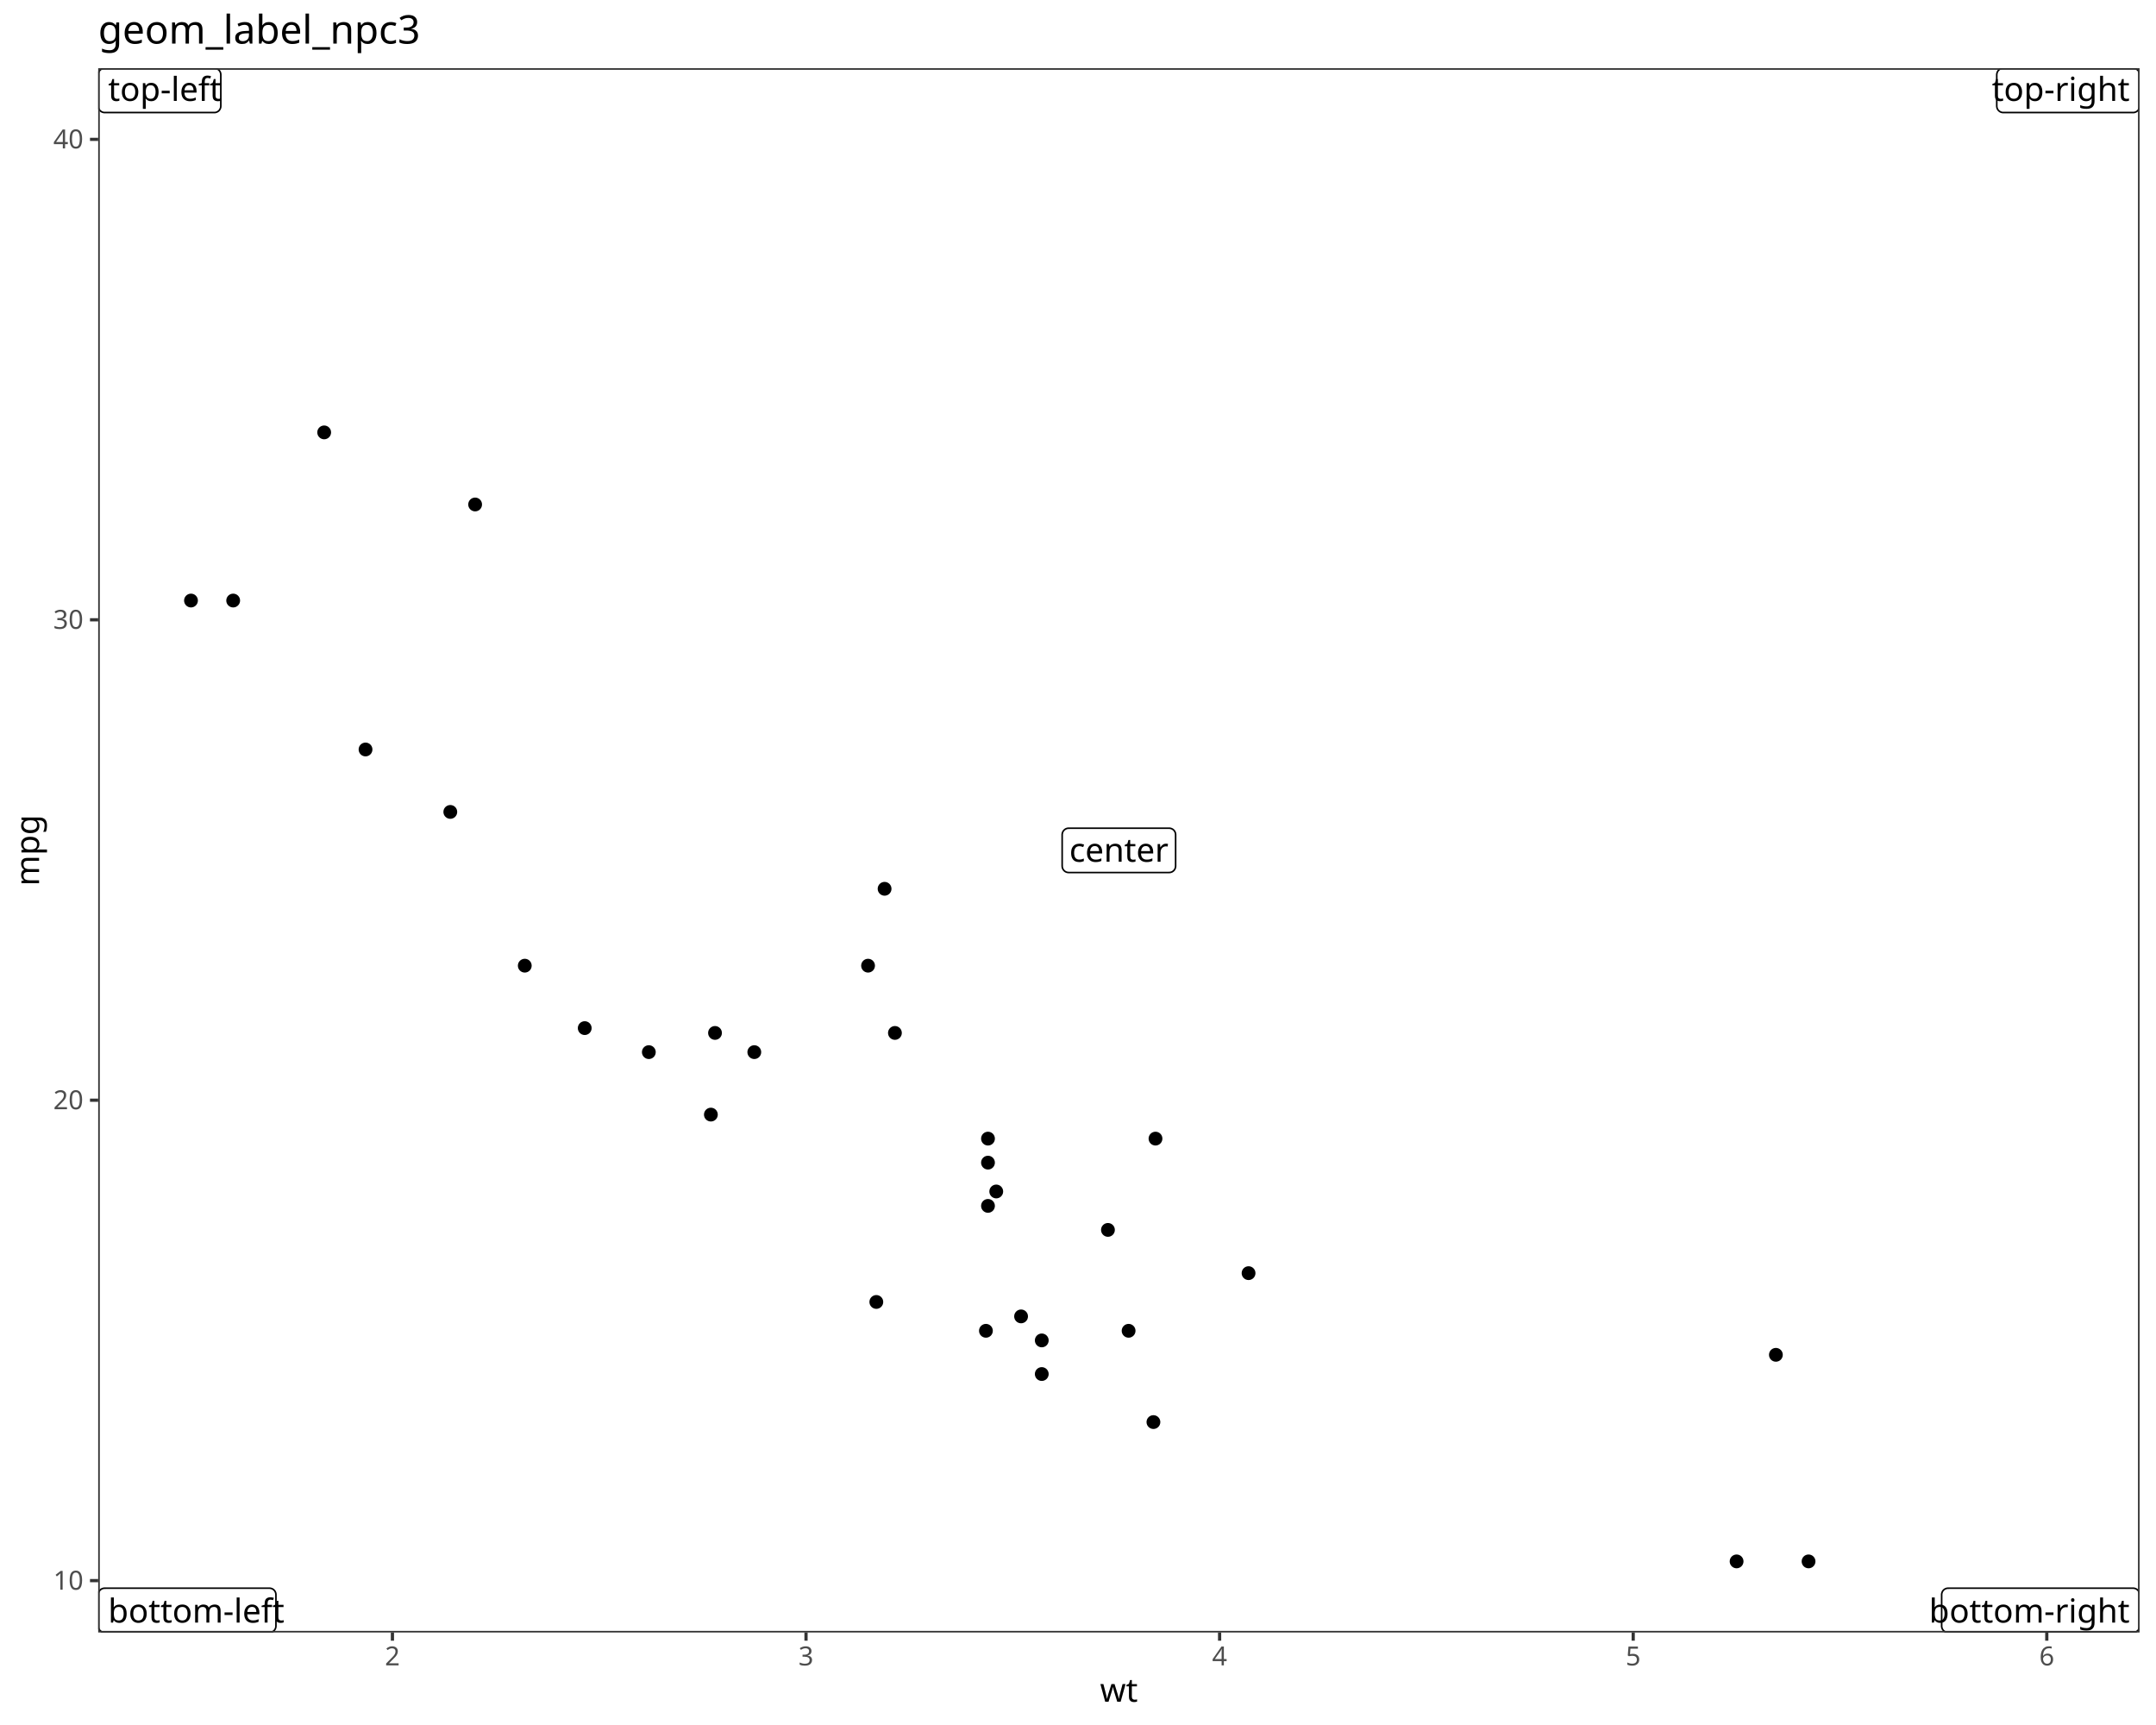
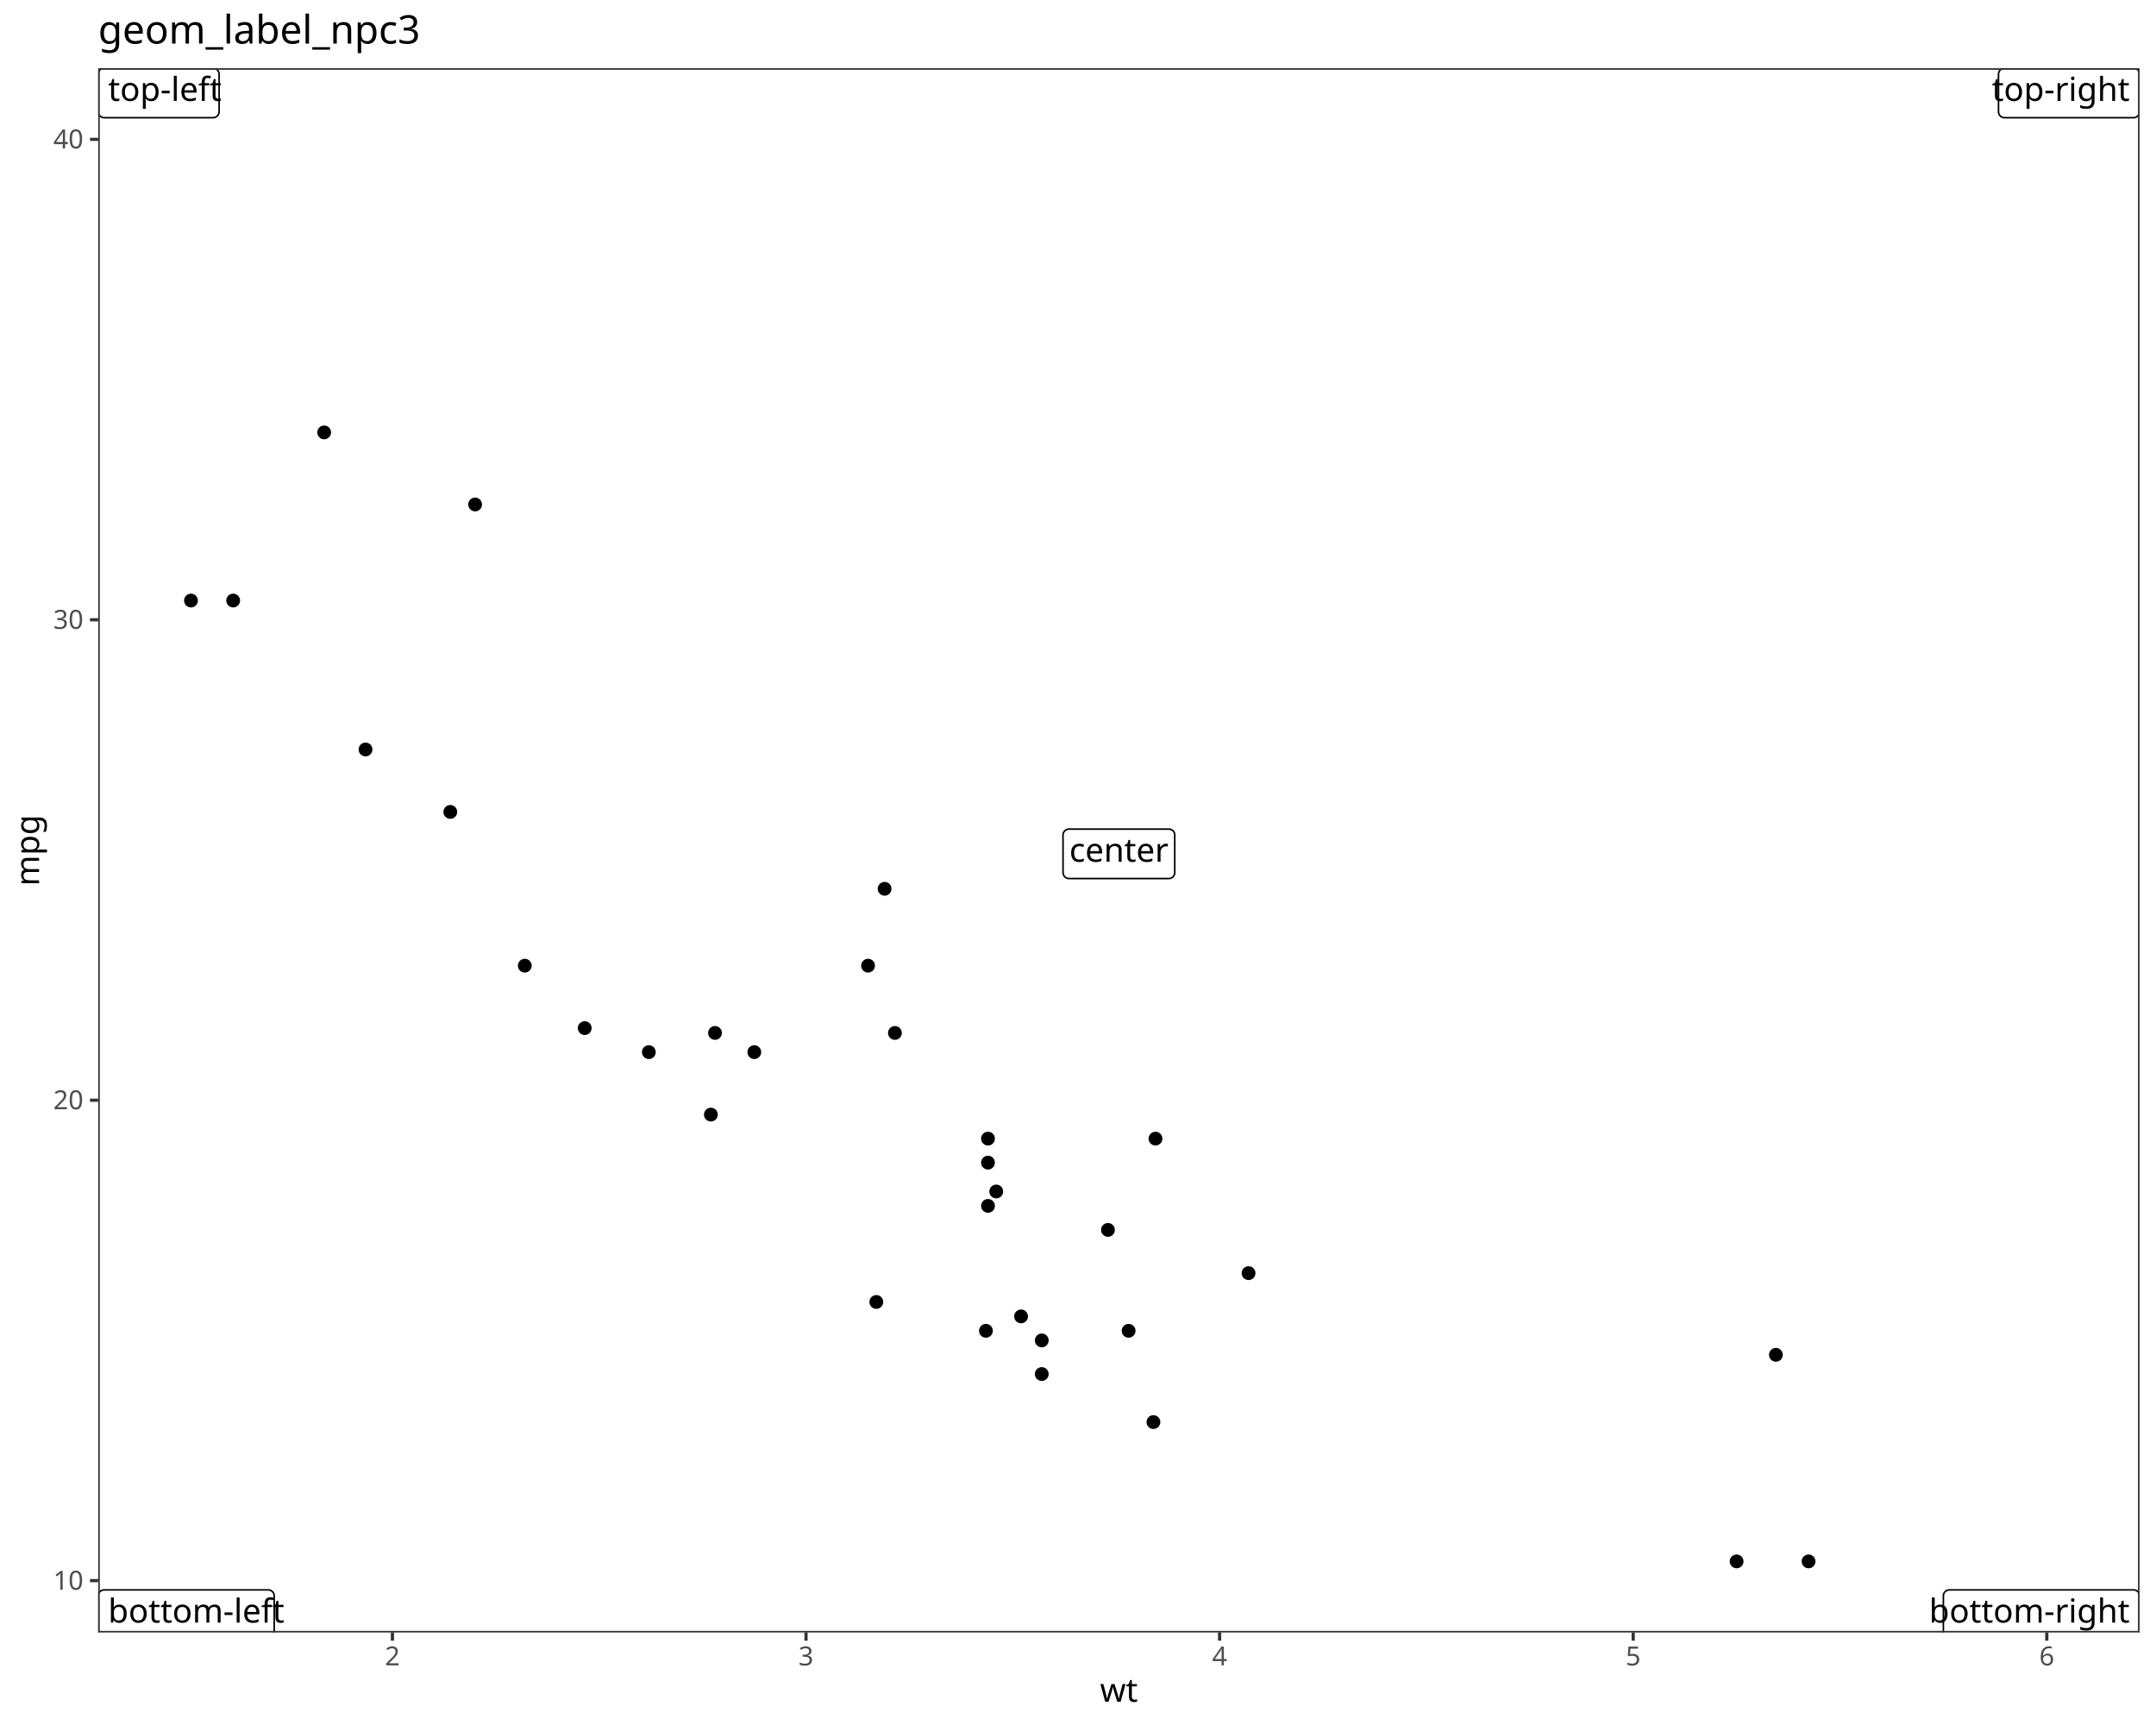
<svg xmlns="http://www.w3.org/2000/svg" class="svglite" data-engine-version="2.0" width="720.00pt" height="576.00pt" viewBox="0 0 720.00 576.00">
  <defs>
    <style type="text/css">
    .svglite line, .svglite polyline, .svglite polygon, .svglite path, .svglite rect, .svglite circle {
      fill: none;
      stroke: #000000;
      stroke-linecap: round;
      stroke-linejoin: round;
      stroke-miterlimit: 10.00;
    }
  </style>
  </defs>
  <rect width="100%" height="100%" style="stroke: none; fill: #FFFFFF;" />
  <defs>
    <clipPath id="cpMC4wMHw3MjAuMDB8MC4wMHw1NzYuMDA=">
      <rect x="0.00" y="0.00" width="720.00" height="576.00" />
    </clipPath>
  </defs>
  <g clip-path="url(#cpMC4wMHw3MjAuMDB8MC4wMHw1NzYuMDA=)">
    <rect x="0.00" y="0.00" width="720.00" height="576.00" style="stroke-width: 1.07; stroke: #FFFFFF; fill: #FFFFFF;" />
  </g>
  <defs>
    <clipPath id="cpMzIuNzl8NzE0LjUyfDIyLjc4fDU0NS4xMQ==">
      <rect x="32.79" y="22.78" width="681.73" height="522.33" />
    </clipPath>
  </defs>
  <g clip-path="url(#cpMzIuNzl8NzE0LjUyfDIyLjc4fDU0NS4xMQ==)">
    <rect x="32.79" y="22.78" width="681.73" height="522.33" style="stroke-width: 1.07; stroke: none; fill: #FFFFFF;" />
    <circle cx="216.68" cy="351.32" r="1.95" style="stroke-width: 0.71; fill: #000000;" />
    <circle cx="251.90" cy="351.32" r="1.95" style="stroke-width: 0.71; fill: #000000;" />
    <circle cx="175.25" cy="322.45" r="1.95" style="stroke-width: 0.71; fill: #000000;" />
    <circle cx="298.86" cy="344.91" r="1.95" style="stroke-width: 0.71; fill: #000000;" />
    <circle cx="329.94" cy="388.22" r="1.95" style="stroke-width: 0.71; fill: #000000;" />
    <circle cx="332.70" cy="397.85" r="1.95" style="stroke-width: 0.71; fill: #000000;" />
    <circle cx="347.90" cy="458.81" r="1.95" style="stroke-width: 0.71; fill: #000000;" />
    <circle cx="295.41" cy="296.78" r="1.95" style="stroke-width: 0.71; fill: #000000;" />
    <circle cx="289.89" cy="322.45" r="1.95" style="stroke-width: 0.71; fill: #000000;" />
    <circle cx="329.94" cy="380.20" r="1.95" style="stroke-width: 0.71; fill: #000000;" />
    <circle cx="329.94" cy="402.66" r="1.95" style="stroke-width: 0.71; fill: #000000;" />
    <circle cx="416.96" cy="425.12" r="1.95" style="stroke-width: 0.71; fill: #000000;" />
    <circle cx="370.00" cy="410.68" r="1.95" style="stroke-width: 0.71; fill: #000000;" />
    <circle cx="376.90" cy="444.37" r="1.95" style="stroke-width: 0.71; fill: #000000;" />
    <circle cx="579.94" cy="521.37" r="1.95" style="stroke-width: 0.71; fill: #000000;" />
    <circle cx="603.97" cy="521.37" r="1.95" style="stroke-width: 0.71; fill: #000000;" />
    <circle cx="593.06" cy="452.39" r="1.95" style="stroke-width: 0.71; fill: #000000;" />
    <circle cx="158.67" cy="168.45" r="1.95" style="stroke-width: 0.71; fill: #000000;" />
    <circle cx="77.87" cy="200.53" r="1.95" style="stroke-width: 0.71; fill: #000000;" />
    <circle cx="108.26" cy="144.38" r="1.95" style="stroke-width: 0.71; fill: #000000;" />
    <circle cx="195.27" cy="343.30" r="1.95" style="stroke-width: 0.71; fill: #000000;" />
    <circle cx="340.99" cy="439.56" r="1.95" style="stroke-width: 0.71; fill: #000000;" />
    <circle cx="329.25" cy="444.37" r="1.95" style="stroke-width: 0.71; fill: #000000;" />
    <circle cx="385.19" cy="474.85" r="1.95" style="stroke-width: 0.71; fill: #000000;" />
    <circle cx="385.88" cy="380.20" r="1.95" style="stroke-width: 0.71; fill: #000000;" />
    <circle cx="122.07" cy="250.26" r="1.95" style="stroke-width: 0.71; fill: #000000;" />
    <circle cx="150.38" cy="271.11" r="1.95" style="stroke-width: 0.71; fill: #000000;" />
    <circle cx="63.78" cy="200.53" r="1.95" style="stroke-width: 0.71; fill: #000000;" />
    <circle cx="292.65" cy="434.74" r="1.95" style="stroke-width: 0.71; fill: #000000;" />
    <circle cx="237.40" cy="372.18" r="1.95" style="stroke-width: 0.71; fill: #000000;" />
    <circle cx="347.90" cy="447.58" r="1.95" style="stroke-width: 0.71; fill: #000000;" />
    <circle cx="238.78" cy="344.91" r="1.95" style="stroke-width: 0.71; fill: #000000;" />
-     <polygon points="34.95,545.11 89.99,545.11 89.90,545.11 90.25,545.10 90.59,545.03 90.92,544.90 91.22,544.73 91.49,544.51 91.72,544.25 91.90,543.96 92.04,543.64 92.12,543.30 92.15,542.95 92.15,542.95 92.15,532.47 92.15,532.47 92.12,532.13 92.04,531.79 91.90,531.47 91.72,531.18 91.49,530.92 91.22,530.70 90.92,530.52 90.59,530.40 90.25,530.33 89.99,530.31 34.95,530.31 35.21,530.33 34.87,530.32 34.52,530.36 34.19,530.46 33.87,530.60 33.59,530.80 33.34,531.04 33.13,531.32 32.97,531.63 32.86,531.96 32.80,532.30 32.79,532.47 32.79,542.95 32.80,542.78 32.80,543.13 32.86,543.47 32.97,543.80 33.13,544.11 33.34,544.38 33.59,544.63 33.87,544.82 34.19,544.97 34.52,545.07 34.87,545.11 " style="stroke-width: 0.53; fill: #FFFFFF;" />
+     <polygon points="34.78,547.40 89.59,547.40 89.51,547.40 89.83,547.39 90.14,547.33 90.44,547.21 90.71,547.05 90.96,546.85 91.17,546.61 91.35,546.34 91.47,546.05 91.55,545.74 91.57,545.42 91.57,545.42 91.57,532.88 91.57,532.88 91.55,532.56 91.47,532.25 91.35,531.95 91.17,531.68 90.96,531.45 90.71,531.24 90.44,531.08 90.14,530.97 89.83,530.91 89.59,530.89 34.78,530.89 35.02,530.91 34.70,530.89 34.38,530.93 34.08,531.02 33.79,531.16 33.52,531.34 33.29,531.56 33.10,531.82 32.95,532.10 32.85,532.40 32.80,532.72 32.79,532.88 32.79,545.42 32.80,545.26 32.80,545.58 32.85,545.89 32.95,546.20 33.10,546.48 33.29,546.73 33.52,546.96 33.79,547.14 34.08,547.28 34.38,547.36 34.70,547.40 " style="stroke-width: 0.53; fill: #FFFFFF;" />
    <text x="36.11" y="541.80" style="font-size: 11.04px; font-family: sans;" textLength="52.16px" lengthAdjust="spacingAndGlyphs">bottom-left</text>
-     <polygon points="34.95,37.58 71.58,37.58 71.49,37.58 71.84,37.57 72.18,37.50 72.51,37.37 72.81,37.20 73.08,36.98 73.31,36.72 73.49,36.42 73.63,36.10 73.71,35.77 73.74,35.42 73.74,35.42 73.74,24.94 73.74,24.94 73.71,24.60 73.63,24.26 73.49,23.94 73.31,23.65 73.08,23.39 72.81,23.17 72.51,22.99 72.18,22.87 71.84,22.80 71.58,22.78 34.95,22.78 35.21,22.80 34.87,22.79 34.52,22.83 34.19,22.92 33.87,23.07 33.59,23.27 33.34,23.51 33.13,23.79 32.97,24.10 32.86,24.43 32.80,24.77 32.79,24.94 32.79,35.42 32.80,35.25 32.80,35.59 32.86,35.94 32.97,36.27 33.13,36.58 33.34,36.85 33.59,37.09 33.87,37.29 34.19,37.44 34.52,37.54 34.87,37.58 " style="stroke-width: 0.53; fill: #FFFFFF;" />
+     <polygon points="34.78,39.30 71.18,39.30 71.10,39.29 71.42,39.28 71.73,39.22 72.03,39.10 72.31,38.94 72.56,38.74 72.77,38.50 72.94,38.23 73.06,37.94 73.14,37.63 73.17,37.31 73.17,37.31 73.17,24.77 73.17,24.77 73.14,24.45 73.06,24.14 72.94,23.85 72.77,23.58 72.56,23.34 72.31,23.14 72.03,22.98 71.73,22.86 71.42,22.80 71.18,22.78 34.78,22.78 35.02,22.80 34.70,22.79 34.38,22.82 34.08,22.91 33.79,23.05 33.52,23.23 33.29,23.45 33.10,23.71 32.95,23.99 32.85,24.30 32.80,24.61 32.79,24.77 32.79,37.31 32.80,37.15 32.80,37.47 32.85,37.79 32.95,38.09 33.10,38.37 33.29,38.63 33.52,38.85 33.79,39.03 34.08,39.17 34.38,39.26 34.70,39.29 " style="stroke-width: 0.53; fill: #FFFFFF;" />
    <text x="36.11" y="33.69" style="font-size: 11.04px; font-family: sans;" textLength="33.75px" lengthAdjust="spacingAndGlyphs">top-left</text>
-     <polygon points="650.58,545.11 712.36,545.11 712.27,545.11 712.62,545.10 712.96,545.03 713.29,544.90 713.59,544.73 713.86,544.51 714.09,544.25 714.27,543.96 714.41,543.64 714.49,543.30 714.52,542.95 714.52,542.95 714.52,532.47 714.52,532.47 714.49,532.13 714.41,531.79 714.27,531.47 714.09,531.18 713.86,530.92 713.59,530.70 713.29,530.52 712.96,530.40 712.62,530.33 712.36,530.31 650.58,530.31 650.84,530.33 650.49,530.32 650.14,530.36 649.81,530.46 649.50,530.60 649.21,530.80 648.96,531.04 648.75,531.32 648.59,531.63 648.48,531.96 648.42,532.30 648.42,532.47 648.42,542.95 648.42,542.78 648.42,543.13 648.48,543.47 648.59,543.80 648.75,544.11 648.96,544.38 649.21,544.63 649.50,544.82 649.81,544.97 650.14,545.07 650.49,545.11 " style="stroke-width: 0.53; fill: #FFFFFF;" />
+     <polygon points="650.98,547.40 712.53,547.40 712.45,547.40 712.77,547.39 713.09,547.33 713.39,547.21 713.66,547.05 713.91,546.85 714.12,546.61 714.29,546.34 714.42,546.05 714.49,545.74 714.52,545.42 714.52,545.42 714.52,532.88 714.52,532.88 714.49,532.56 714.42,532.25 714.29,531.95 714.12,531.68 713.91,531.45 713.66,531.24 713.39,531.08 713.09,530.97 712.77,530.91 712.53,530.89 650.98,530.89 651.22,530.91 650.90,530.89 650.58,530.93 650.27,531.02 649.98,531.16 649.72,531.34 649.49,531.56 649.30,531.82 649.15,532.10 649.05,532.40 649.00,532.72 648.99,532.88 648.99,545.42 649.00,545.26 649.00,545.58 649.05,545.89 649.15,546.20 649.30,546.48 649.49,546.73 649.72,546.96 649.98,547.14 650.27,547.28 650.58,547.36 650.90,547.40 " style="stroke-width: 0.53; fill: #FFFFFF;" />
    <text x="711.21" y="541.80" text-anchor="end" style="font-size: 11.04px; font-family: sans;" textLength="58.91px" lengthAdjust="spacingAndGlyphs">bottom-right</text>
-     <polygon points="668.98,37.58 712.36,37.58 712.27,37.58 712.62,37.57 712.96,37.50 713.29,37.37 713.59,37.20 713.86,36.98 714.09,36.72 714.27,36.42 714.41,36.10 714.49,35.77 714.52,35.42 714.52,35.42 714.52,24.94 714.52,24.94 714.49,24.60 714.41,24.26 714.27,23.94 714.09,23.65 713.86,23.39 713.59,23.17 713.29,22.99 712.96,22.87 712.62,22.80 712.36,22.78 668.98,22.78 669.24,22.80 668.90,22.79 668.55,22.83 668.22,22.92 667.90,23.07 667.62,23.27 667.37,23.51 667.16,23.79 667.00,24.10 666.89,24.43 666.83,24.77 666.82,24.94 666.82,35.42 666.83,35.25 666.83,35.59 666.89,35.94 667.00,36.27 667.16,36.58 667.37,36.85 667.62,37.09 667.90,37.29 668.22,37.44 668.55,37.54 668.90,37.58 " style="stroke-width: 0.53; fill: #FFFFFF;" />
+     <polygon points="669.39,39.30 712.53,39.30 712.45,39.29 712.77,39.28 713.09,39.22 713.39,39.10 713.66,38.94 713.91,38.74 714.12,38.50 714.29,38.23 714.42,37.94 714.49,37.63 714.52,37.31 714.52,37.31 714.52,24.77 714.52,24.77 714.49,24.45 714.42,24.14 714.29,23.85 714.12,23.58 713.91,23.34 713.66,23.14 713.39,22.98 713.09,22.86 712.77,22.80 712.53,22.78 669.39,22.78 669.63,22.80 669.31,22.79 668.99,22.82 668.68,22.91 668.39,23.05 668.13,23.23 667.90,23.45 667.71,23.71 667.56,23.99 667.46,24.30 667.41,24.61 667.40,24.77 667.40,37.31 667.41,37.15 667.41,37.47 667.46,37.79 667.56,38.09 667.71,38.37 667.90,38.63 668.13,38.85 668.39,39.03 668.68,39.17 668.99,39.26 669.31,39.29 " style="stroke-width: 0.53; fill: #FFFFFF;" />
    <text x="711.21" y="33.69" text-anchor="end" style="font-size: 11.04px; font-family: sans;" textLength="40.50px" lengthAdjust="spacingAndGlyphs">top-right</text>
-     <polygon points="356.87,291.35 390.44,291.35 390.35,291.34 390.70,291.33 391.04,291.26 391.37,291.14 391.67,290.96 391.94,290.74 392.17,290.48 392.35,290.19 392.49,289.87 392.57,289.53 392.60,289.19 392.60,289.19 392.60,278.71 392.60,278.71 392.57,278.36 392.49,278.03 392.35,277.71 392.17,277.41 391.94,277.15 391.67,276.93 391.37,276.76 391.04,276.63 390.70,276.56 390.44,276.55 356.87,276.55 357.13,276.56 356.79,276.55 356.44,276.59 356.11,276.69 355.79,276.84 355.51,277.04 355.26,277.28 355.05,277.55 354.89,277.86 354.78,278.19 354.72,278.54 354.71,278.71 354.71,289.19 354.72,289.01 354.72,289.36 354.78,289.70 354.89,290.03 355.05,290.34 355.26,290.62 355.51,290.86 355.79,291.06 356.11,291.21 356.44,291.30 356.79,291.34 " style="stroke-width: 0.53; fill: #FFFFFF;" />
+     <polygon points="356.99,293.35 390.33,293.35 390.25,293.35 390.57,293.34 390.88,293.27 391.18,293.16 391.45,293.00 391.70,292.80 391.91,292.56 392.09,292.29 392.21,291.99 392.29,291.68 392.31,291.36 392.31,291.36 392.31,278.82 392.31,278.82 392.29,278.51 392.21,278.20 392.09,277.90 391.91,277.63 391.70,277.39 391.45,277.19 391.18,277.03 390.88,276.92 390.57,276.85 390.33,276.84 356.99,276.84 357.23,276.85 356.91,276.84 356.59,276.88 356.28,276.97 355.99,277.10 355.73,277.29 355.50,277.51 355.31,277.76 355.16,278.05 355.06,278.35 355.01,278.66 355.00,278.82 355.00,291.36 355.01,291.20 355.01,291.52 355.06,291.84 355.16,292.14 355.31,292.43 355.50,292.68 355.73,292.90 355.99,293.08 356.28,293.22 356.59,293.31 356.91,293.35 " style="stroke-width: 0.53; fill: #FFFFFF;" />
    <text x="373.66" y="287.75" text-anchor="middle" style="font-size: 11.04px; font-family: sans;" textLength="30.69px" lengthAdjust="spacingAndGlyphs">center</text>
    <rect x="32.79" y="22.78" width="681.73" height="522.33" style="stroke-width: 1.07; stroke: #333333;" />
  </g>
  <g clip-path="url(#cpMC4wMHw3MjAuMDB8MC4wMHw1NzYuMDA=)">
    <text x="27.86" y="530.82" text-anchor="end" style="font-size: 8.80px; fill: #4D4D4D; font-family: sans;" textLength="9.79px" lengthAdjust="spacingAndGlyphs">10</text>
    <text x="27.86" y="370.39" text-anchor="end" style="font-size: 8.80px; fill: #4D4D4D; font-family: sans;" textLength="9.79px" lengthAdjust="spacingAndGlyphs">20</text>
    <text x="27.86" y="209.97" text-anchor="end" style="font-size: 8.80px; fill: #4D4D4D; font-family: sans;" textLength="9.79px" lengthAdjust="spacingAndGlyphs">30</text>
    <text x="27.86" y="49.55" text-anchor="end" style="font-size: 8.80px; fill: #4D4D4D; font-family: sans;" textLength="9.79px" lengthAdjust="spacingAndGlyphs">40</text>
    <polyline points="30.05,527.79 32.79,527.79 " style="stroke-width: 1.07; stroke: #333333; stroke-linecap: butt;" />
    <polyline points="30.05,367.37 32.79,367.37 " style="stroke-width: 1.07; stroke: #333333; stroke-linecap: butt;" />
    <polyline points="30.05,206.95 32.79,206.95 " style="stroke-width: 1.07; stroke: #333333; stroke-linecap: butt;" />
    <polyline points="30.05,46.53 32.79,46.53 " style="stroke-width: 1.07; stroke: #333333; stroke-linecap: butt;" />
    <polyline points="131.05,547.85 131.05,545.11 " style="stroke-width: 1.07; stroke: #333333; stroke-linecap: butt;" />
    <polyline points="269.17,547.85 269.17,545.11 " style="stroke-width: 1.07; stroke: #333333; stroke-linecap: butt;" />
    <polyline points="407.29,547.85 407.29,545.11 " style="stroke-width: 1.07; stroke: #333333; stroke-linecap: butt;" />
    <polyline points="545.41,547.85 545.41,545.11 " style="stroke-width: 1.07; stroke: #333333; stroke-linecap: butt;" />
    <polyline points="683.53,547.85 683.53,545.11 " style="stroke-width: 1.07; stroke: #333333; stroke-linecap: butt;" />
    <text x="131.05" y="556.10" text-anchor="middle" style="font-size: 8.80px; fill: #4D4D4D; font-family: sans;" textLength="4.89px" lengthAdjust="spacingAndGlyphs">2</text>
    <text x="269.17" y="556.10" text-anchor="middle" style="font-size: 8.80px; fill: #4D4D4D; font-family: sans;" textLength="4.89px" lengthAdjust="spacingAndGlyphs">3</text>
    <text x="407.29" y="556.10" text-anchor="middle" style="font-size: 8.80px; fill: #4D4D4D; font-family: sans;" textLength="4.89px" lengthAdjust="spacingAndGlyphs">4</text>
    <text x="545.41" y="556.10" text-anchor="middle" style="font-size: 8.80px; fill: #4D4D4D; font-family: sans;" textLength="4.89px" lengthAdjust="spacingAndGlyphs">5</text>
    <text x="683.53" y="556.10" text-anchor="middle" style="font-size: 8.80px; fill: #4D4D4D; font-family: sans;" textLength="4.89px" lengthAdjust="spacingAndGlyphs">6</text>
    <text x="373.66" y="568.24" text-anchor="middle" style="font-size: 11.00px; font-family: sans;" textLength="11.00px" lengthAdjust="spacingAndGlyphs">wt</text>
    <text transform="translate(13.05,283.95) rotate(-90)" text-anchor="middle" style="font-size: 11.00px; font-family: sans;" textLength="21.40px" lengthAdjust="spacingAndGlyphs">mpg</text>
    <text x="32.79" y="14.56" style="font-size: 13.20px; font-family: sans;" textLength="104.23px" lengthAdjust="spacingAndGlyphs">geom_label_npc3</text>
  </g>
</svg>
